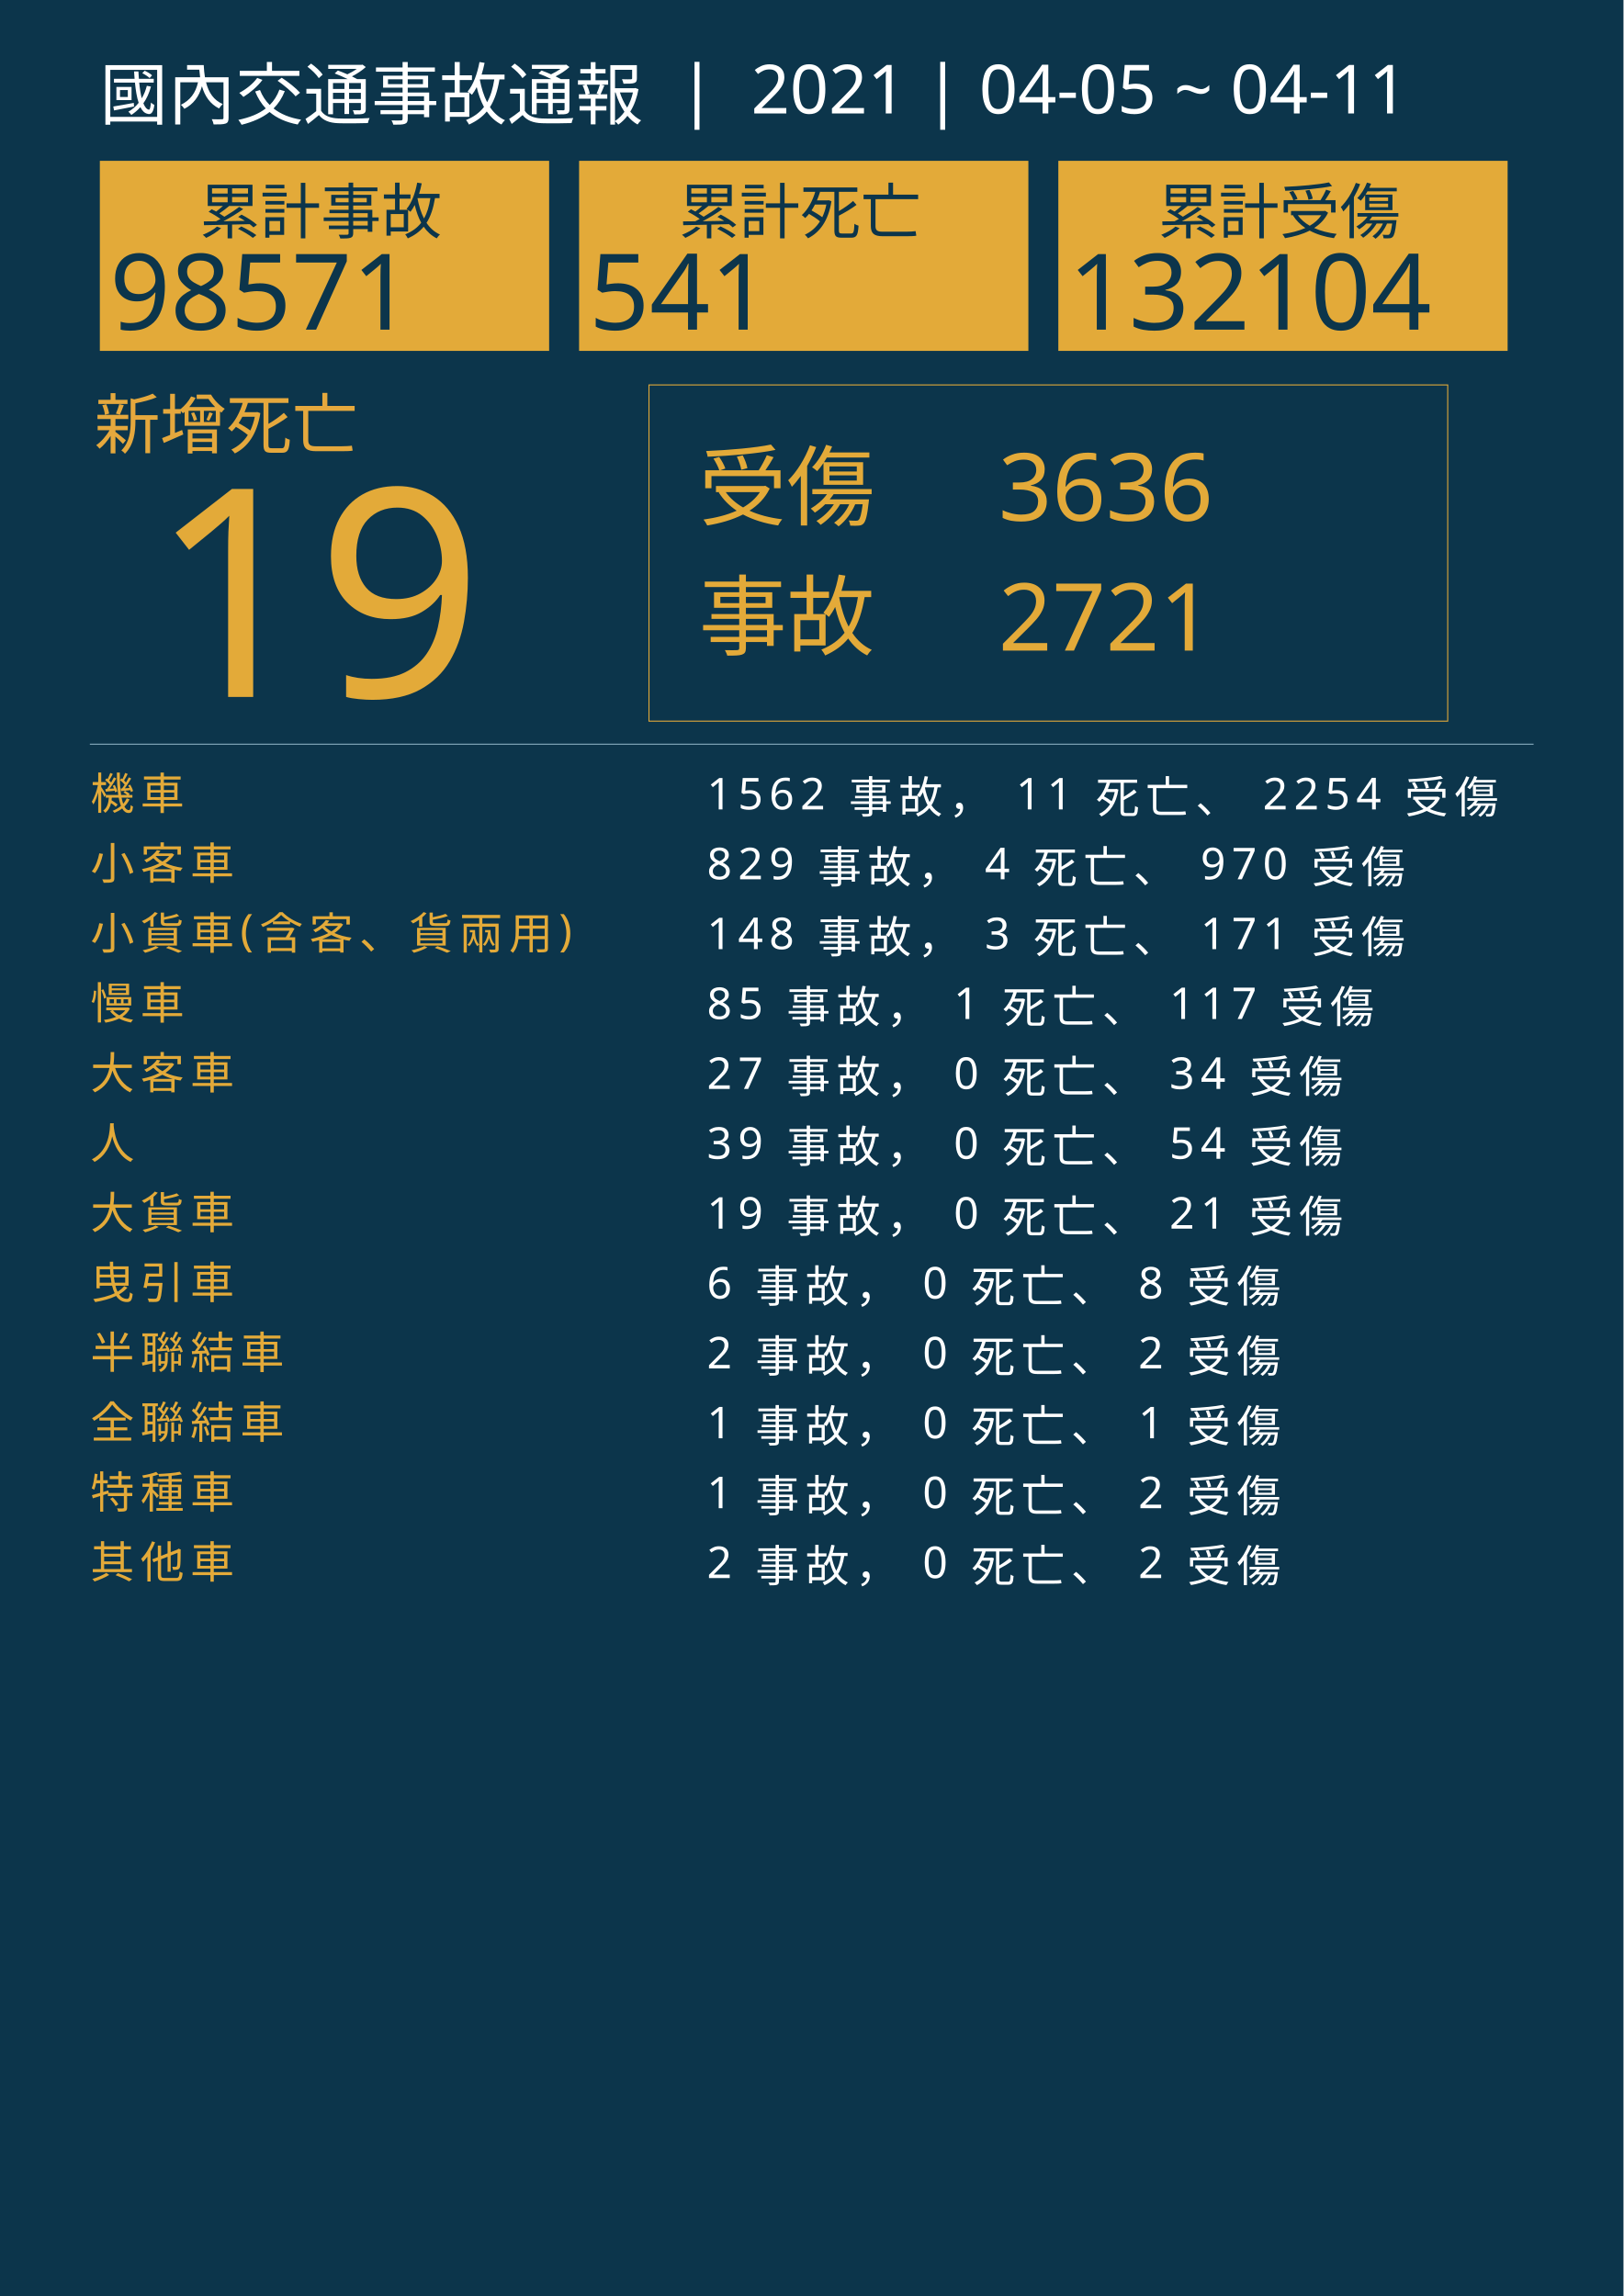
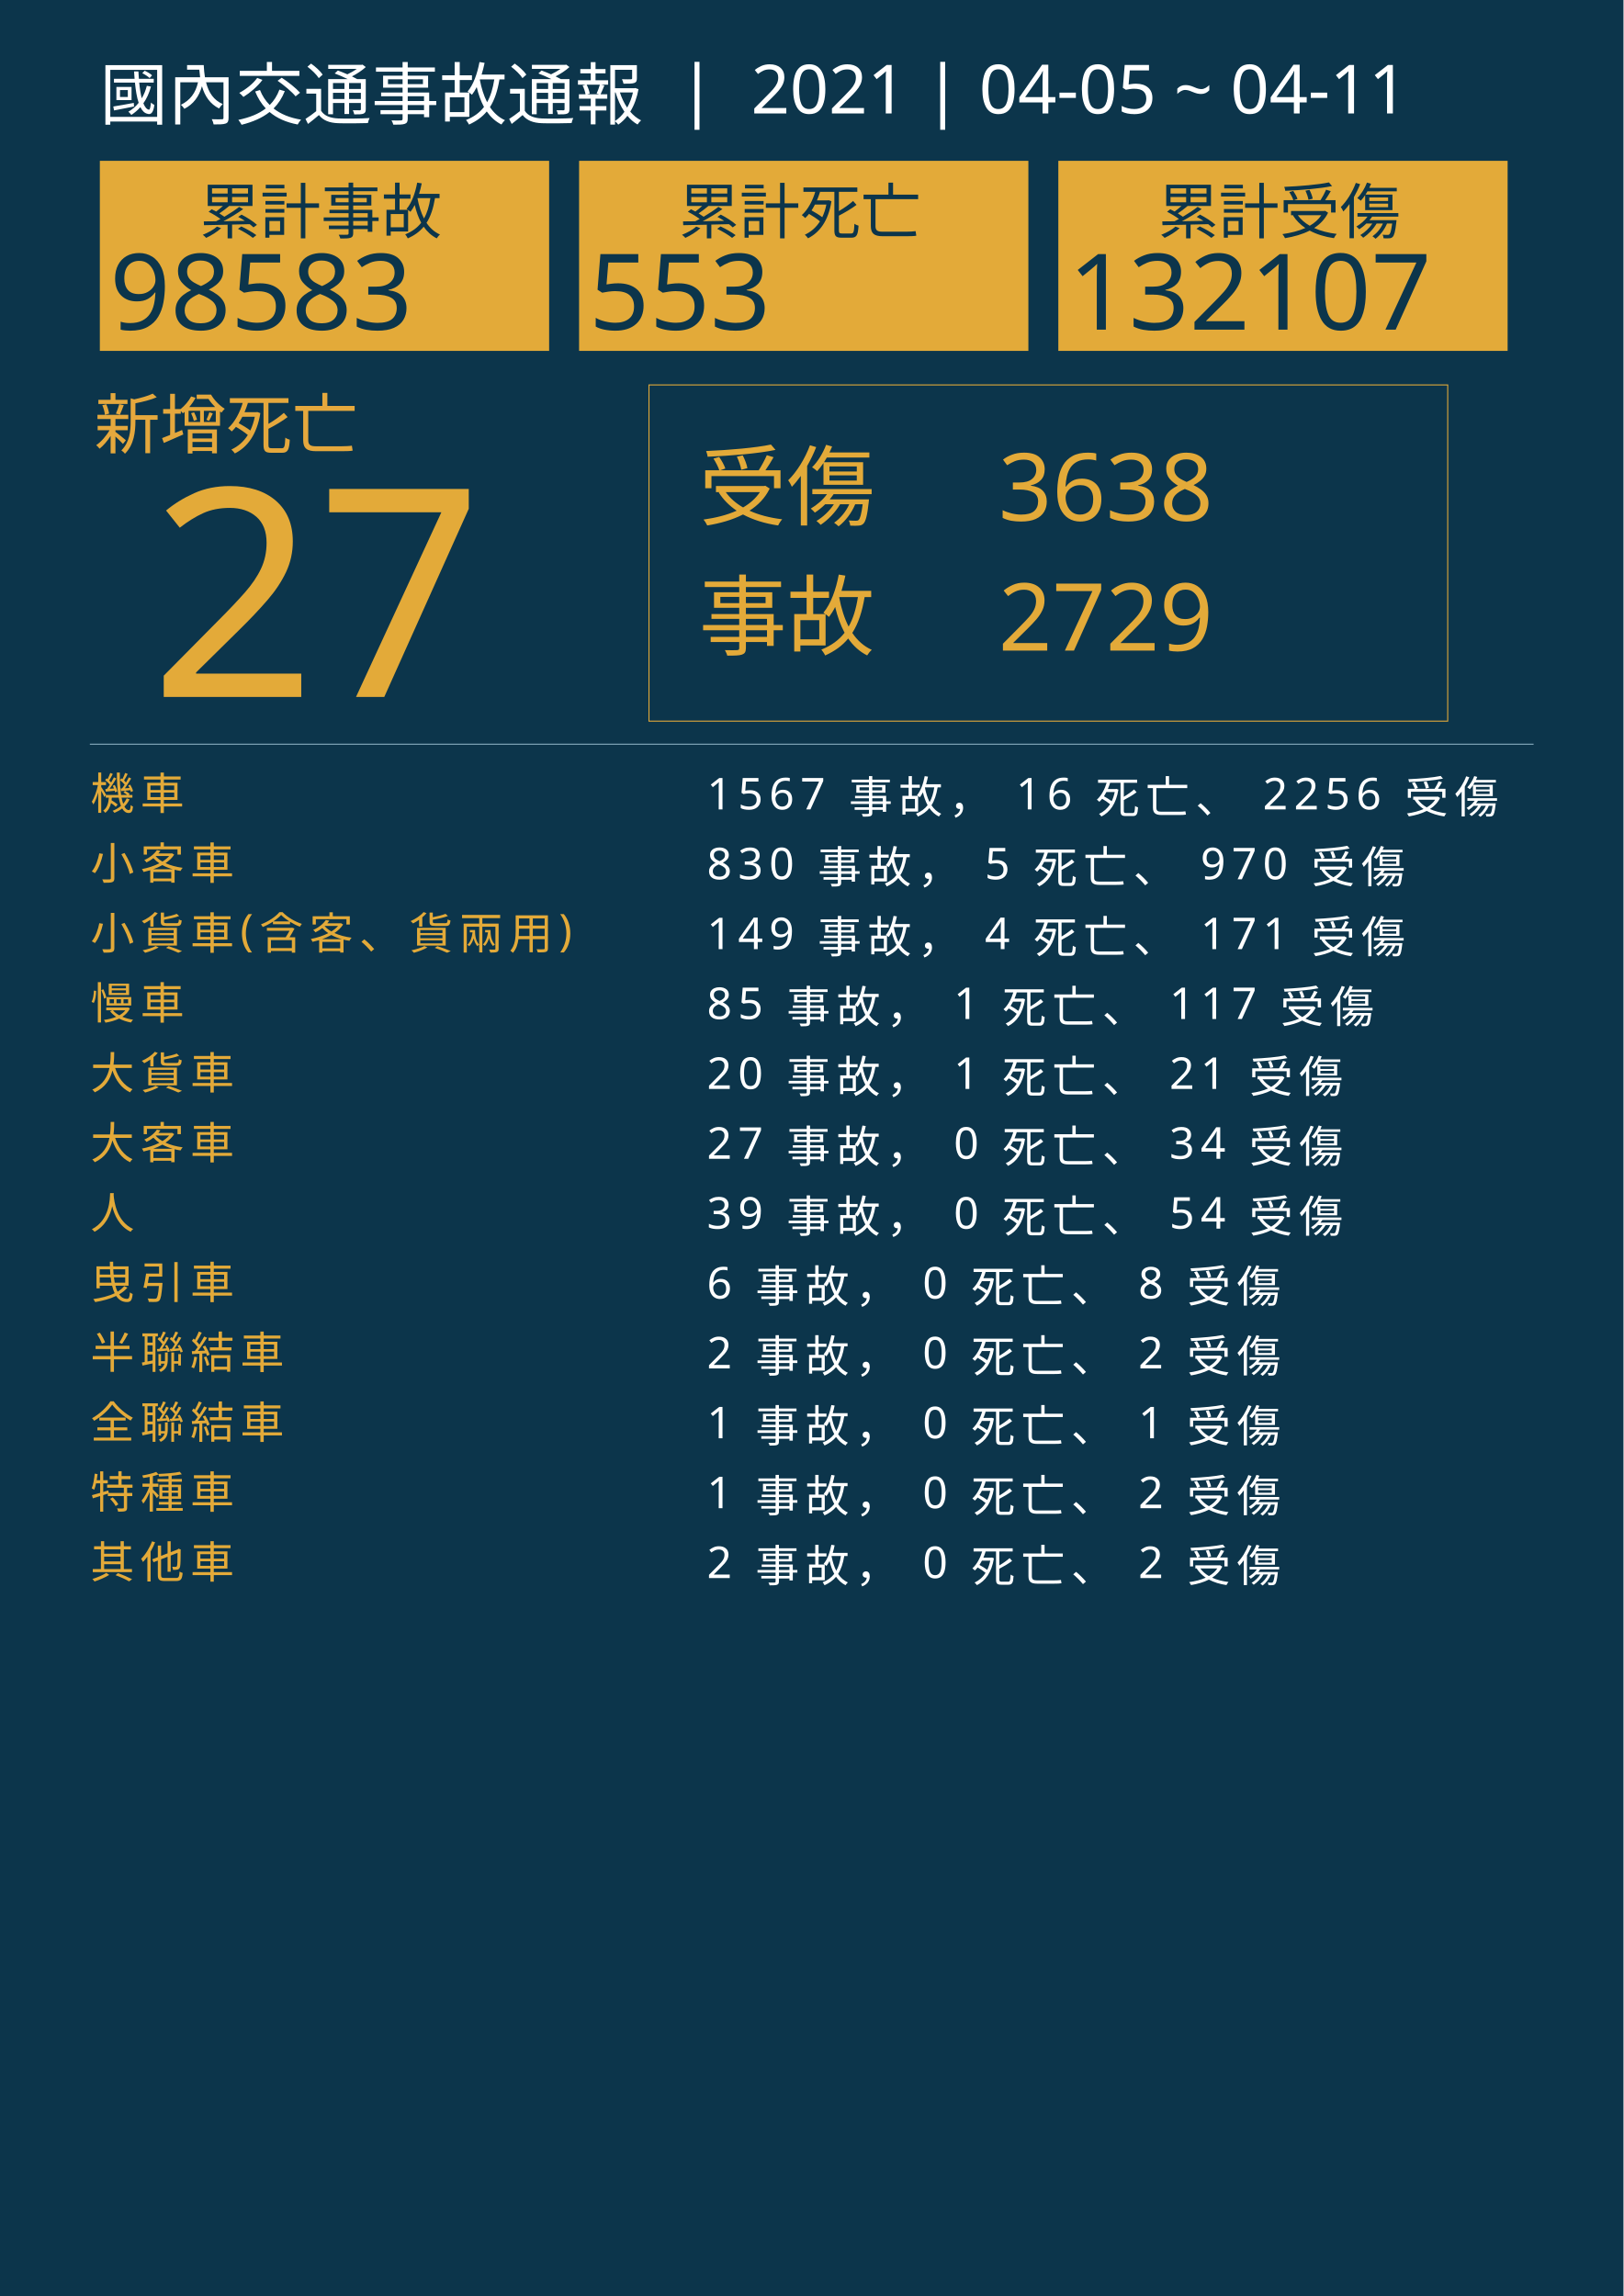
<svg xmlns="http://www.w3.org/2000/svg" version="1.1" id="圖層_1" x="0px" y="0px" viewBox="0 0 1626 2300" style="enable-background:new 0 0 1626 2300;" xml:space="preserve">
  <style type="text/css">
	.st0{fill:#0C354B;}
	.st1{fill:#E5A83D;}
	.st2{font-family:'NotoSansCJKtc-Bold-B5pc-H';}
	.st3{font-size:66px;}
	.st4{fill:#E3AA39;}
	.st5{font-family:'Arial-BoldMT';}
	.st6{font-size:291.776px;}
	.st7{fill:none;stroke:#E3AA39;stroke-miterlimit:10;}
	.st8{font-family:'NotoSansCJKtc-Light-B5pc-H';}
	.st9{font-size:88px;}
	.st10{font-family:'NotoSansCJKtc-Medium-B5pc-H';}
	.st11{font-size:94px;}
	.st12{fill:none;stroke:#8AAFC1;stroke-miterlimit:10;}
	.st13{font-size:60.649px;}
	.st14{font-size:106px;}
	.st15{fill:none;}
	.st16{font-size:44px;}
	.st17{letter-spacing:6;}
	.st18{fill:#FFFFFF;}
	.st19{letter-spacing:1;}
	.st20{font-size:68px;}
</style>
  <rect class="st0" width="1626" height="2300" />
  <text transform="matrix(1 0 0 1 94.5001 449.017)" class="st1 st2 st3">新增死亡</text>
  <g>
-     <text transform="matrix(1 0 0 1 150 698.1412)" class="st4 st5 st6">19</text>
+     <text transform="matrix(1 0 0 1 150 698.1412)" class="st4 st5 st6">27</text>
  </g>
  <g>
    <rect x="650" y="385.6" class="st7" width="800" height="336.8" />
    <g>
      <text transform="matrix(1 0 0 1 700 519.593)" class="st4 st8 st9">受傷</text>
-       <text transform="matrix(1 0 0 1 1000 521.5084)" class="st4 st10 st11">3636</text>
-       <text transform="matrix(1 0 0 1 1000 651.7274)" class="st4 st10 st11">2721</text>
+       <text transform="matrix(1 0 0 1 1000 521.5084)" class="st4 st10 st11">3638</text>
+       <text transform="matrix(1 0 0 1 1000 651.7274)" class="st4 st10 st11">2729</text>
      <text transform="matrix(1 0 0 1 700 649.4965)" class="st4 st8 st9">事故</text>
    </g>
  </g>
  <line class="st12" x1="90" y1="745.5" x2="1536" y2="745.5" />
  <g>
    <g>
      <rect x="100" y="161.1" class="st4" width="450" height="190.4" />
      <g>
        <text transform="matrix(1 0 0 1 200 233.9079)" class="st0 st10 st13">累計事故</text>
        <g>
-           <text transform="matrix(1 0 0 1 110 330.2121)" class="st0 st5 st14">98571</text>
+           <text transform="matrix(1 0 0 1 110 330.2121)" class="st0 st5 st14">98583</text>
        </g>
      </g>
    </g>
    <g>
      <rect x="580" y="161.1" class="st4" width="450" height="190.4" />
      <g>
        <text transform="matrix(1 0 0 1 680 233.908)" class="st0 st10 st13">累計死亡</text>
        <g>
-           <text transform="matrix(1 0 0 1 590 330.2122)" class="st0 st5 st14">541</text>
+           <text transform="matrix(1 0 0 1 590 330.2122)" class="st0 st5 st14">553</text>
        </g>
      </g>
    </g>
    <g>
      <rect x="1060" y="161.1" class="st4" width="450" height="190.4" />
      <g>
        <text transform="matrix(1 0 0 1 1160 233.908)" class="st0 st10 st13">累計受傷</text>
        <g>
-           <text transform="matrix(1 0 0 1 1070 330.2122)" class="st0 st5 st14">132104</text>
+           <text transform="matrix(1 0 0 1 1070 330.2122)" class="st0 st5 st14">132107</text>
        </g>
      </g>
    </g>
  </g>
  <rect x="90.6" y="772.1" class="st15" width="1141.8" height="314.8" />
  <text transform="matrix(1 0 0 1 90.5591 810.7965)">
    <tspan x="0" y="0" class="st4 st10 st16 st17">機車</tspan>
-     <tspan x="600" y="0" class="st18 st10 st16 st17"> 1562 事故， 11 死亡、 2254 受傷</tspan>
+     <tspan x="600" y="0" class="st18 st10 st16 st17"> 1567 事故， 16 死亡、 2256 受傷</tspan>
    <tspan x="0" y="70" class="st4 st10 st16 st17">小客車</tspan>
-     <tspan x="600" y="70" class="st18 st10 st16 st17"> 829 事故， 4 死亡、 970 受傷</tspan>
+     <tspan x="600" y="70" class="st18 st10 st16 st17"> 830 事故， 5 死亡、 970 受傷</tspan>
    <tspan x="0" y="140" class="st4 st10 st16 st17">小貨車(含客、貨兩用)</tspan>
-     <tspan x="600" y="140" class="st18 st10 st16 st17"> 148 事故， 3 死亡、 171 受傷</tspan>
+     <tspan x="600" y="140" class="st18 st10 st16 st17"> 149 事故， 4 死亡、 171 受傷</tspan>
    <tspan x="0" y="210" class="st4 st10 st16 st17">慢車</tspan>
    <tspan x="600" y="210" class="st18 st10 st16 st17"> 85 事故， 1 死亡、 117 受傷</tspan>
-     <tspan x="0" y="280" class="st4 st10 st16 st17">大客車</tspan>
-     <tspan x="600" y="280" class="st18 st10 st16 st17"> 27 事故， 0 死亡、 34 受傷</tspan>
-     <tspan x="0" y="350" class="st4 st10 st16 st17">人</tspan>
-     <tspan x="600" y="350" class="st18 st10 st16 st17"> 39 事故， 0 死亡、 54 受傷</tspan>
-     <tspan x="0" y="420" class="st4 st10 st16 st17">大貨車</tspan>
-     <tspan x="600" y="420" class="st18 st10 st16 st17"> 19 事故， 0 死亡、 21 受傷</tspan>
+     <tspan x="0" y="280" class="st4 st10 st16 st17">大貨車</tspan>
+     <tspan x="600" y="280" class="st18 st10 st16 st17"> 20 事故， 1 死亡、 21 受傷</tspan>
+     <tspan x="0" y="350" class="st4 st10 st16 st17">大客車</tspan>
+     <tspan x="600" y="350" class="st18 st10 st16 st17"> 27 事故， 0 死亡、 34 受傷</tspan>
+     <tspan x="0" y="420" class="st4 st10 st16 st17">人</tspan>
+     <tspan x="600" y="420" class="st18 st10 st16 st17"> 39 事故， 0 死亡、 54 受傷</tspan>
    <tspan x="0" y="490" class="st4 st10 st16 st17">曳引車</tspan>
    <tspan x="600" y="490" class="st18 st10 st16 st17"> 6 事故， 0 死亡、 8 受傷</tspan>
    <tspan x="0" y="560" class="st4 st10 st16 st17">半聯結車</tspan>
    <tspan x="600" y="560" class="st18 st10 st16 st17"> 2 事故， 0 死亡、 2 受傷</tspan>
    <tspan x="0" y="630" class="st4 st10 st16 st17">全聯結車</tspan>
    <tspan x="600" y="630" class="st18 st10 st16 st17"> 1 事故， 0 死亡、 1 受傷</tspan>
    <tspan x="0" y="700" class="st4 st10 st16 st17">特種車</tspan>
    <tspan x="600" y="700" class="st18 st10 st16 st17"> 1 事故， 0 死亡、 2 受傷</tspan>
    <tspan x="0" y="770" class="st4 st10 st16 st17">其他車</tspan>
    <tspan x="600" y="770" class="st18 st10 st16 st17"> 2 事故， 0 死亡、 2 受傷</tspan>
  </text>
  <text transform="matrix(1 0 0 1 100 119.2712)" class="st18 st8 st20">國內交通事故通報  |  2021 | 04-05 ~ 04-11</text>
</svg>
